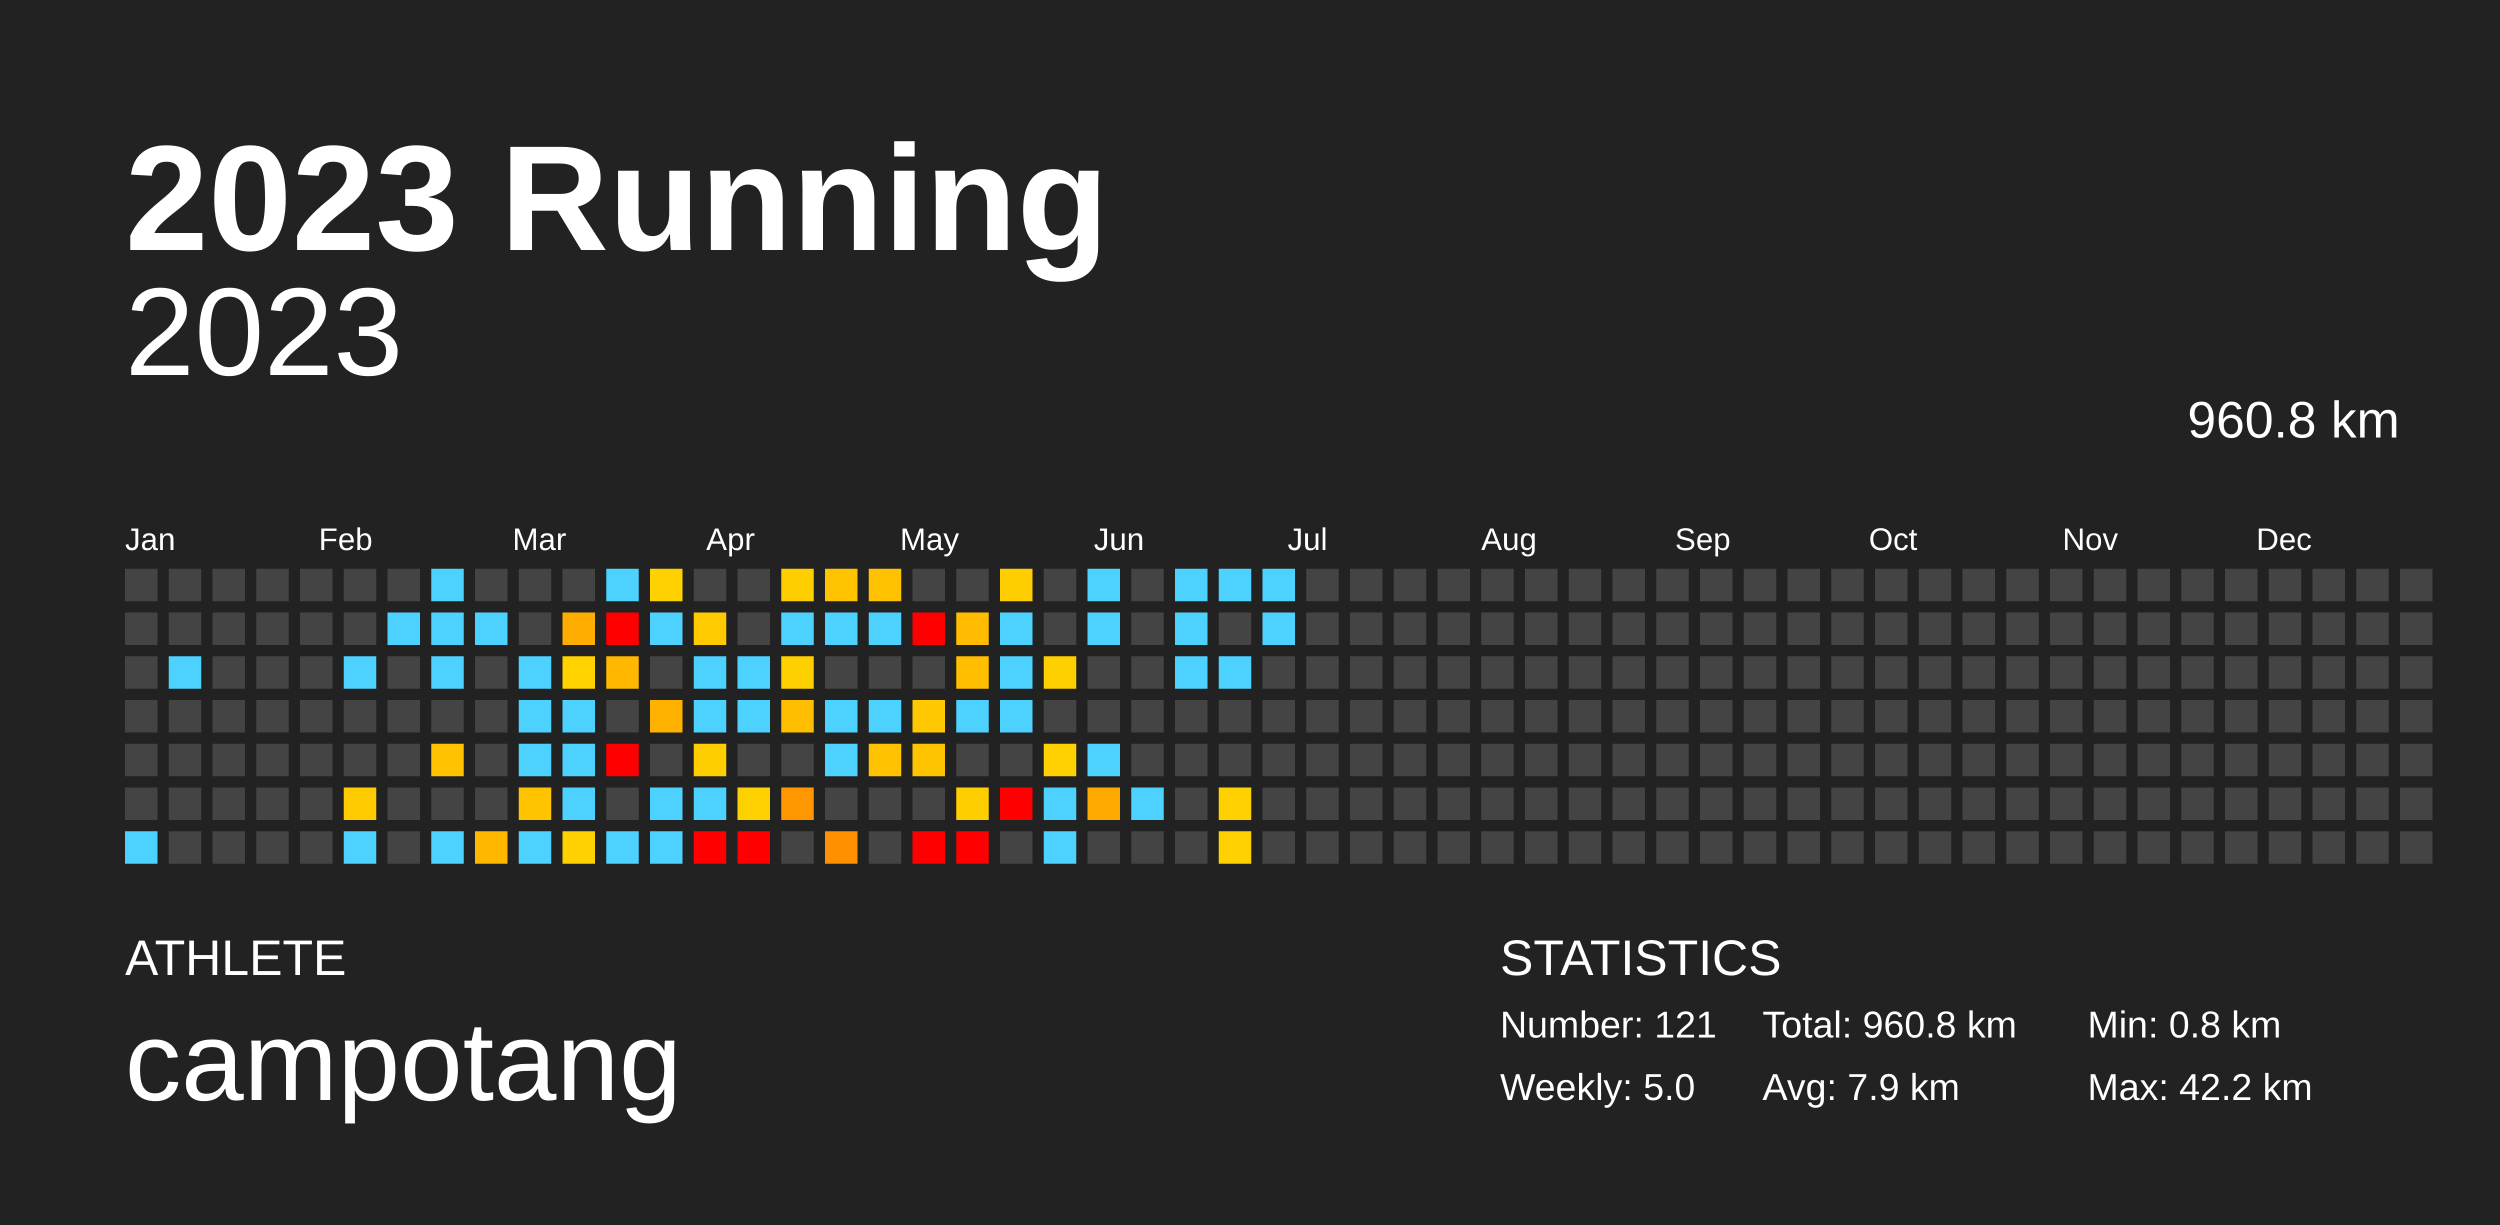
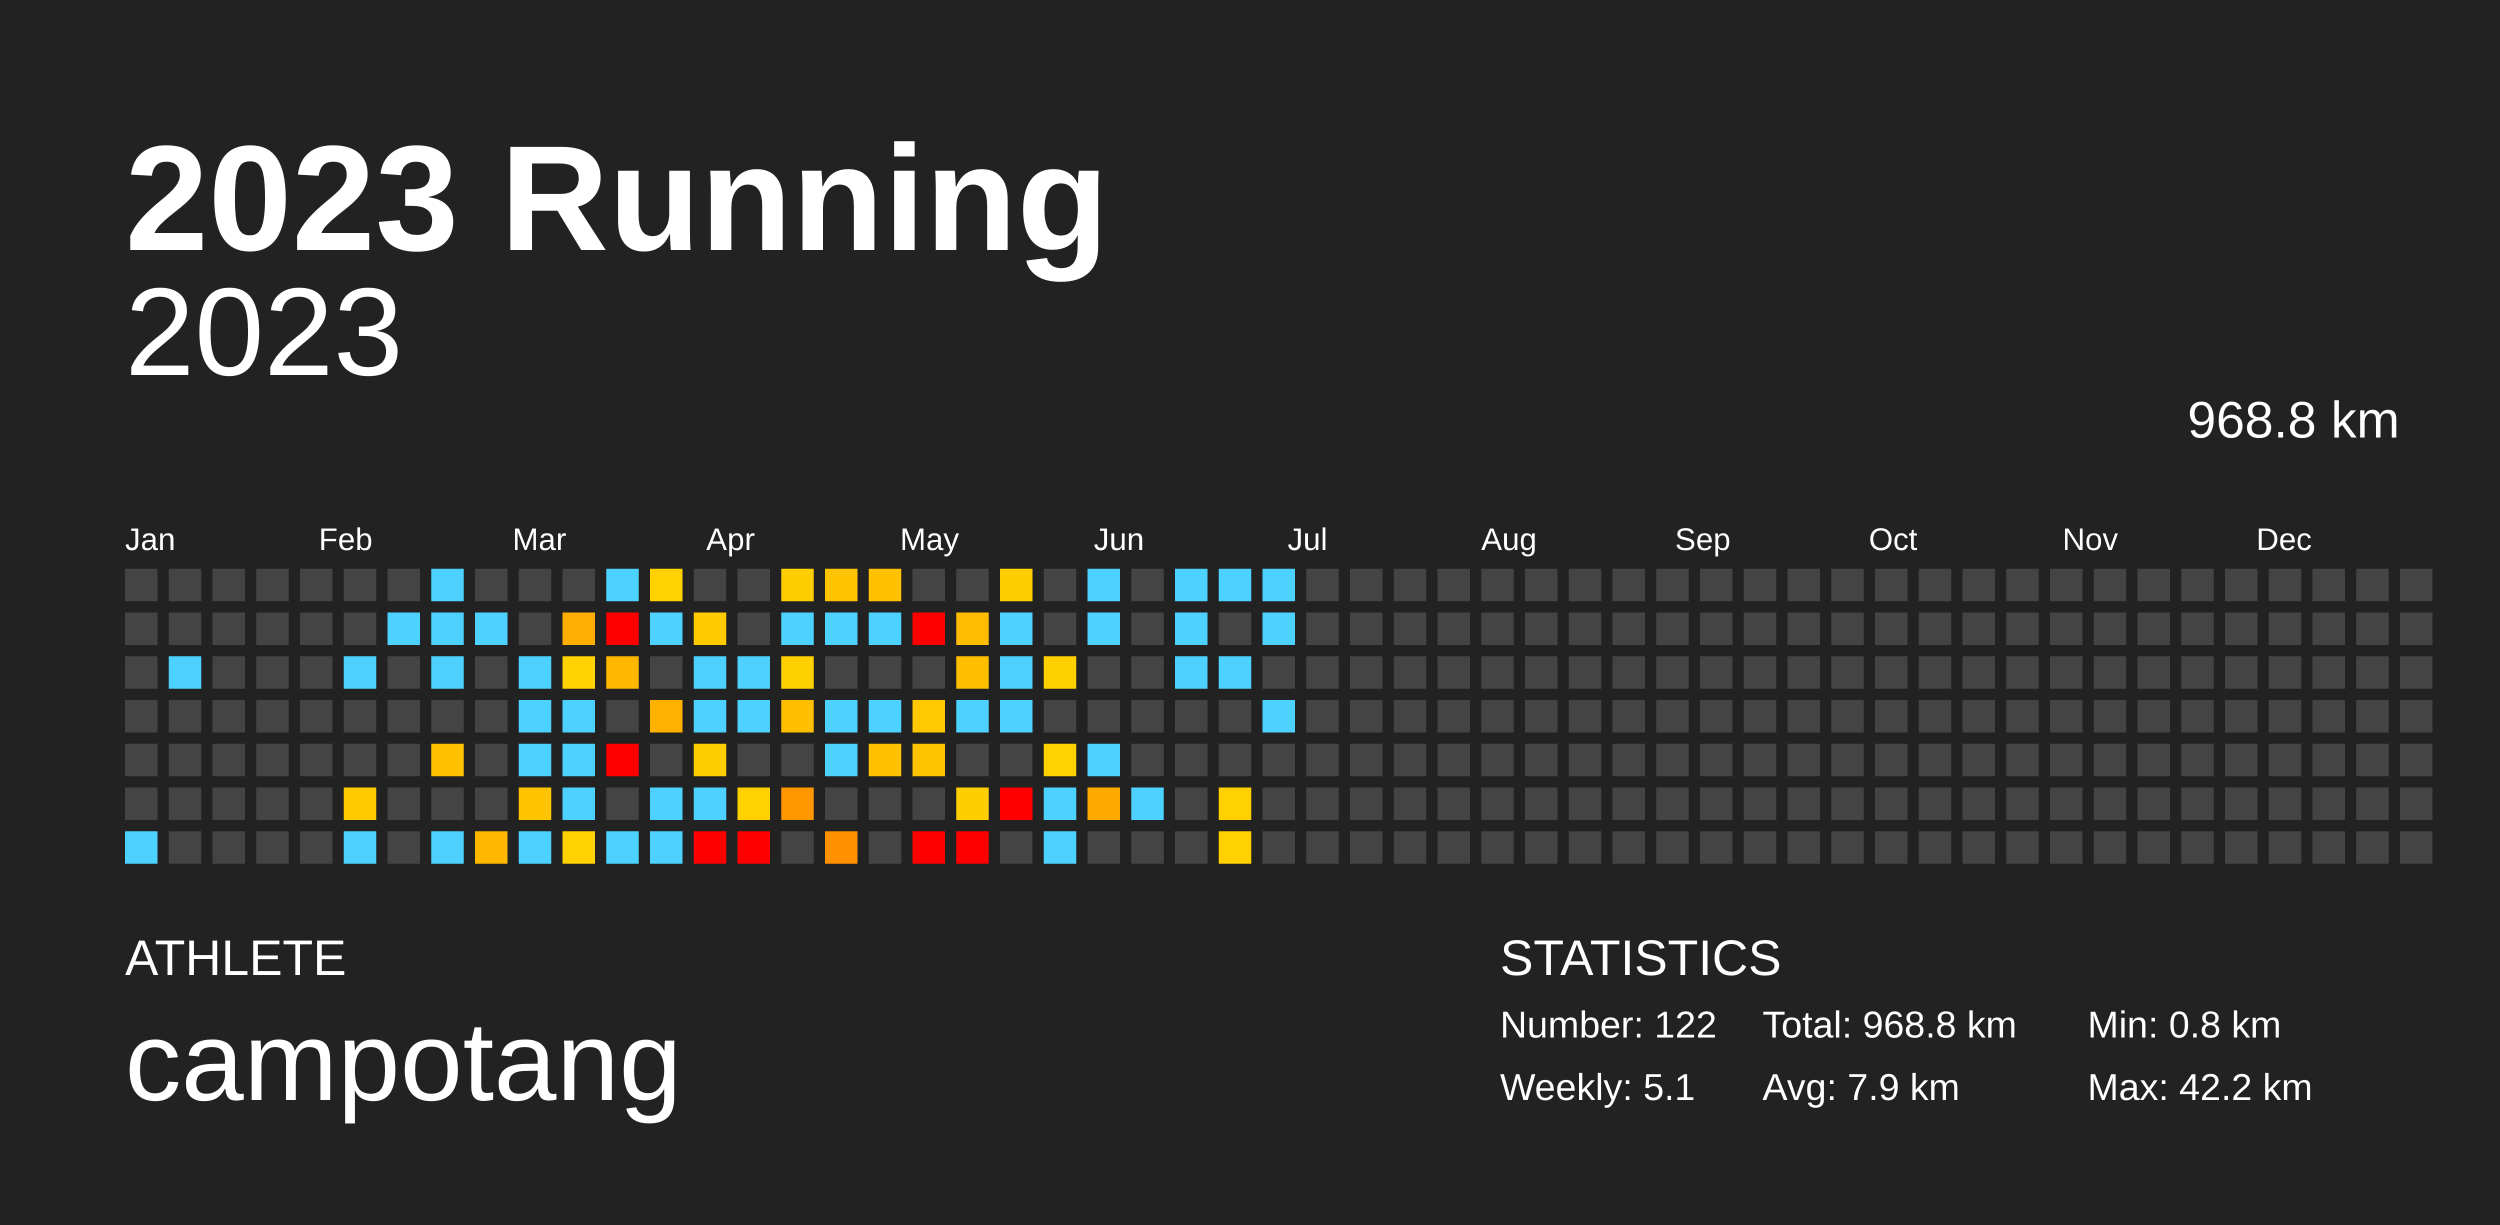
<svg xmlns="http://www.w3.org/2000/svg" baseProfile="full" height="98mm" version="1.1" viewBox="0,0,200,98" width="200mm">
  <defs />
  <rect fill="#222222" height="98" width="200" x="0" y="0" />
  <text fill="#FFFFFF" style="font-size:12px; font-family:Arial; font-weight:bold;" x="10" y="20">2023 Running</text>
  <text fill="#FFFFFF" style="font-size:4px; font-family:Arial" x="10" y="78">ATHLETE</text>
  <text fill="#FFFFFF" style="font-size:9px; font-family:Arial" x="10" y="88">campotang</text>
  <text fill="#FFFFFF" style="font-size:4px; font-family:Arial" x="120" y="78">STATISTICS</text>
-   <text fill="#FFFFFF" style="font-size:3px; font-family:Arial" x="120" y="83">Number: 121</text>
-   <text fill="#FFFFFF" style="font-size:3px; font-family:Arial" x="120" y="88">Weekly: 5.0</text>
-   <text fill="#FFFFFF" style="font-size:3px; font-family:Arial" x="141" y="83">Total: 960.8 km</text>
+   <text fill="#FFFFFF" style="font-size:3px; font-family:Arial" x="120" y="83">Number: 122</text>
+   <text fill="#FFFFFF" style="font-size:3px; font-family:Arial" x="120" y="88">Weekly: 5.1</text>
+   <text fill="#FFFFFF" style="font-size:3px; font-family:Arial" x="141" y="83">Total: 968.8 km</text>
  <text fill="#FFFFFF" style="font-size:3px; font-family:Arial" x="141" y="88">Avg: 7.9 km</text>
  <text fill="#FFFFFF" style="font-size:3px; font-family:Arial" x="167" y="83">Min: 0.8 km</text>
  <text fill="#FFFFFF" style="font-size:3px; font-family:Arial" x="167" y="88">Max: 42.2 km</text>
  <text alignment-baseline="hanging" fill="#FFFFFF" style="font-size:10.0px; font-family:Arial;" x="10" y="30">2023</text>
-   <text alignment-baseline="hanging" fill="#FFFFFF" style="font-size:4.125px; font-family:Arial;" x="175" y="35">960.8 km</text>
+   <text alignment-baseline="hanging" fill="#FFFFFF" style="font-size:4.125px; font-family:Arial;" x="175" y="35">968.8 km</text>
  <text fill="#FFFFFF" style="font-size:2.5px; font-family:Arial" x="10.0" y="44">Jan</text>
  <text fill="#FFFFFF" style="font-size:2.5px; font-family:Arial" x="25.5" y="44">Feb</text>
  <text fill="#FFFFFF" style="font-size:2.5px; font-family:Arial" x="41.0" y="44">Mar</text>
  <text fill="#FFFFFF" style="font-size:2.5px; font-family:Arial" x="56.5" y="44">Apr</text>
  <text fill="#FFFFFF" style="font-size:2.5px; font-family:Arial" x="72.0" y="44">May</text>
  <text fill="#FFFFFF" style="font-size:2.5px; font-family:Arial" x="87.5" y="44">Jun</text>
  <text fill="#FFFFFF" style="font-size:2.5px; font-family:Arial" x="103.0" y="44">Jul</text>
  <text fill="#FFFFFF" style="font-size:2.5px; font-family:Arial" x="118.5" y="44">Aug</text>
  <text fill="#FFFFFF" style="font-size:2.5px; font-family:Arial" x="134.0" y="44">Sep</text>
  <text fill="#FFFFFF" style="font-size:2.5px; font-family:Arial" x="149.5" y="44">Oct</text>
  <text fill="#FFFFFF" style="font-size:2.5px; font-family:Arial" x="165.0" y="44">Nov</text>
  <text fill="#FFFFFF" style="font-size:2.5px; font-family:Arial" x="180.5" y="44">Dec</text>
  <rect fill="#444444" height="2.6" width="2.6" x="10.0" y="45.5" />
  <rect fill="#444444" height="2.6" width="2.6" x="10.0" y="49.0" />
  <rect fill="#444444" height="2.6" width="2.6" x="10.0" y="52.5" />
  <rect fill="#444444" height="2.6" width="2.6" x="10.0" y="56.0" />
  <rect fill="#444444" height="2.6" width="2.6" x="10.0" y="59.5" />
  <rect fill="#444444" height="2.6" width="2.6" x="10.0" y="63.0" />
  <rect fill="#4dd2ff" height="2.6" width="2.6" x="10.0" y="66.5" />
  <rect fill="#444444" height="2.6" width="2.6" x="13.5" y="45.5" />
  <rect fill="#444444" height="2.6" width="2.6" x="13.5" y="49.0" />
  <rect fill="#4dd2ff" height="2.6" width="2.6" x="13.5" y="52.5" />
  <rect fill="#444444" height="2.6" width="2.6" x="13.5" y="56.0" />
  <rect fill="#444444" height="2.6" width="2.6" x="13.5" y="59.5" />
  <rect fill="#444444" height="2.6" width="2.6" x="13.5" y="63.0" />
  <rect fill="#444444" height="2.6" width="2.6" x="13.5" y="66.5" />
  <rect fill="#444444" height="2.6" width="2.6" x="17.0" y="45.5" />
  <rect fill="#444444" height="2.6" width="2.6" x="17.0" y="49.0" />
  <rect fill="#444444" height="2.6" width="2.6" x="17.0" y="52.5" />
  <rect fill="#444444" height="2.6" width="2.6" x="17.0" y="56.0" />
  <rect fill="#444444" height="2.6" width="2.6" x="17.0" y="59.5" />
  <rect fill="#444444" height="2.6" width="2.6" x="17.0" y="63.0" />
  <rect fill="#444444" height="2.6" width="2.6" x="17.0" y="66.5" />
  <rect fill="#444444" height="2.6" width="2.6" x="20.5" y="45.5" />
  <rect fill="#444444" height="2.6" width="2.6" x="20.5" y="49.0" />
  <rect fill="#444444" height="2.6" width="2.6" x="20.5" y="52.5" />
  <rect fill="#444444" height="2.6" width="2.6" x="20.5" y="56.0" />
  <rect fill="#444444" height="2.6" width="2.6" x="20.5" y="59.5" />
  <rect fill="#444444" height="2.6" width="2.6" x="20.5" y="63.0" />
  <rect fill="#444444" height="2.6" width="2.6" x="20.5" y="66.5" />
  <rect fill="#444444" height="2.6" width="2.6" x="24.0" y="45.5" />
  <rect fill="#444444" height="2.6" width="2.6" x="24.0" y="49.0" />
  <rect fill="#444444" height="2.6" width="2.6" x="24.0" y="52.5" />
  <rect fill="#444444" height="2.6" width="2.6" x="24.0" y="56.0" />
  <rect fill="#444444" height="2.6" width="2.6" x="24.0" y="59.5" />
  <rect fill="#444444" height="2.6" width="2.6" x="24.0" y="63.0" />
  <rect fill="#444444" height="2.6" width="2.6" x="24.0" y="66.5" />
  <rect fill="#444444" height="2.6" width="2.6" x="27.5" y="45.5" />
  <rect fill="#444444" height="2.6" width="2.6" x="27.5" y="49.0" />
  <rect fill="#4dd2ff" height="2.6" width="2.6" x="27.5" y="52.5" />
  <rect fill="#444444" height="2.6" width="2.6" x="27.5" y="56.0" />
  <rect fill="#444444" height="2.6" width="2.6" x="27.5" y="59.5" />
  <rect fill="#ffcb00" height="2.6" width="2.6" x="27.5" y="63.0" />
  <rect fill="#4dd2ff" height="2.6" width="2.6" x="27.5" y="66.5" />
  <rect fill="#444444" height="2.6" width="2.6" x="31.0" y="45.5" />
  <rect fill="#4dd2ff" height="2.6" width="2.6" x="31.0" y="49.0" />
  <rect fill="#444444" height="2.6" width="2.6" x="31.0" y="52.5" />
  <rect fill="#444444" height="2.6" width="2.6" x="31.0" y="56.0" />
  <rect fill="#444444" height="2.6" width="2.6" x="31.0" y="59.5" />
  <rect fill="#444444" height="2.6" width="2.6" x="31.0" y="63.0" />
  <rect fill="#444444" height="2.6" width="2.6" x="31.0" y="66.5" />
  <rect fill="#4dd2ff" height="2.6" width="2.6" x="34.5" y="45.5" />
  <rect fill="#4dd2ff" height="2.6" width="2.6" x="34.5" y="49.0" />
  <rect fill="#4dd2ff" height="2.6" width="2.6" x="34.5" y="52.5" />
  <rect fill="#444444" height="2.6" width="2.6" x="34.5" y="56.0" />
  <rect fill="#ffc100" height="2.6" width="2.6" x="34.5" y="59.5" />
  <rect fill="#444444" height="2.6" width="2.6" x="34.5" y="63.0" />
  <rect fill="#4dd2ff" height="2.6" width="2.6" x="34.5" y="66.5" />
  <rect fill="#444444" height="2.6" width="2.6" x="38.0" y="45.5" />
  <rect fill="#4dd2ff" height="2.6" width="2.6" x="38.0" y="49.0" />
  <rect fill="#444444" height="2.6" width="2.6" x="38.0" y="52.5" />
  <rect fill="#444444" height="2.6" width="2.6" x="38.0" y="56.0" />
  <rect fill="#444444" height="2.6" width="2.6" x="38.0" y="59.5" />
  <rect fill="#444444" height="2.6" width="2.6" x="38.0" y="63.0" />
  <rect fill="#ffb700" height="2.6" width="2.6" x="38.0" y="66.5" />
  <rect fill="#444444" height="2.6" width="2.6" x="41.5" y="45.5" />
  <rect fill="#444444" height="2.6" width="2.6" x="41.5" y="49.0" />
  <rect fill="#4dd2ff" height="2.6" width="2.6" x="41.5" y="52.5" />
  <rect fill="#4dd2ff" height="2.6" width="2.6" x="41.5" y="56.0" />
  <rect fill="#4dd2ff" height="2.6" width="2.6" x="41.5" y="59.5" />
  <rect fill="#ffc300" height="2.6" width="2.6" x="41.5" y="63.0" />
  <rect fill="#4dd2ff" height="2.6" width="2.6" x="41.5" y="66.5" />
  <rect fill="#444444" height="2.6" width="2.6" x="45.0" y="45.5" />
  <rect fill="#ffad00" height="2.6" width="2.6" x="45.0" y="49.0" />
  <rect fill="#ffd200" height="2.6" width="2.6" x="45.0" y="52.5" />
  <rect fill="#4dd2ff" height="2.6" width="2.6" x="45.0" y="56.0" />
  <rect fill="#4dd2ff" height="2.6" width="2.6" x="45.0" y="59.5" />
  <rect fill="#4dd2ff" height="2.6" width="2.6" x="45.0" y="63.0" />
  <rect fill="#ffd100" height="2.6" width="2.6" x="45.0" y="66.5" />
  <rect fill="#4dd2ff" height="2.6" width="2.6" x="48.5" y="45.5" />
  <rect fill="red" height="2.6" width="2.6" x="48.5" y="49.0" />
  <rect fill="#ffb700" height="2.6" width="2.6" x="48.5" y="52.5" />
  <rect fill="#444444" height="2.6" width="2.6" x="48.5" y="56.0" />
  <rect fill="red" height="2.6" width="2.6" x="48.5" y="59.5" />
  <rect fill="#444444" height="2.6" width="2.6" x="48.5" y="63.0" />
  <rect fill="#4dd2ff" height="2.6" width="2.6" x="48.5" y="66.5" />
  <rect fill="#ffd100" height="2.6" width="2.6" x="52.0" y="45.5" />
  <rect fill="#4dd2ff" height="2.6" width="2.6" x="52.0" y="49.0" />
  <rect fill="#444444" height="2.6" width="2.6" x="52.0" y="52.5" />
  <rect fill="#ffb100" height="2.6" width="2.6" x="52.0" y="56.0" />
  <rect fill="#444444" height="2.6" width="2.6" x="52.0" y="59.5" />
  <rect fill="#4dd2ff" height="2.6" width="2.6" x="52.0" y="63.0" />
  <rect fill="#4dd2ff" height="2.6" width="2.6" x="52.0" y="66.5" />
  <rect fill="#444444" height="2.6" width="2.6" x="55.5" y="45.5" />
  <rect fill="#ffcb00" height="2.6" width="2.6" x="55.5" y="49.0" />
  <rect fill="#4dd2ff" height="2.6" width="2.6" x="55.5" y="52.5" />
  <rect fill="#4dd2ff" height="2.6" width="2.6" x="55.5" y="56.0" />
  <rect fill="#ffce00" height="2.6" width="2.6" x="55.5" y="59.5" />
  <rect fill="#4dd2ff" height="2.6" width="2.6" x="55.5" y="63.0" />
  <rect fill="red" height="2.6" width="2.6" x="55.5" y="66.5" />
  <rect fill="#444444" height="2.6" width="2.6" x="59.0" y="45.5" />
  <rect fill="#444444" height="2.6" width="2.6" x="59.0" y="49.0" />
  <rect fill="#4dd2ff" height="2.6" width="2.6" x="59.0" y="52.5" />
  <rect fill="#4dd2ff" height="2.6" width="2.6" x="59.0" y="56.0" />
  <rect fill="#444444" height="2.6" width="2.6" x="59.0" y="59.5" />
  <rect fill="#ffd100" height="2.6" width="2.6" x="59.0" y="63.0" />
  <rect fill="red" height="2.6" width="2.6" x="59.0" y="66.5" />
  <rect fill="#ffce00" height="2.6" width="2.6" x="62.5" y="45.5" />
  <rect fill="#4dd2ff" height="2.6" width="2.6" x="62.5" y="49.0" />
  <rect fill="#ffd000" height="2.6" width="2.6" x="62.5" y="52.5" />
  <rect fill="#ffbe00" height="2.6" width="2.6" x="62.5" y="56.0" />
  <rect fill="#444444" height="2.6" width="2.6" x="62.5" y="59.5" />
  <rect fill="#ff9700" height="2.6" width="2.6" x="62.5" y="63.0" />
  <rect fill="#444444" height="2.6" width="2.6" x="62.5" y="66.5" />
  <rect fill="#ffc300" height="2.6" width="2.6" x="66.0" y="45.5" />
  <rect fill="#4dd2ff" height="2.6" width="2.6" x="66.0" y="49.0" />
  <rect fill="#444444" height="2.6" width="2.6" x="66.0" y="52.5" />
  <rect fill="#4dd2ff" height="2.6" width="2.6" x="66.0" y="56.0" />
  <rect fill="#4dd2ff" height="2.6" width="2.6" x="66.0" y="59.5" />
  <rect fill="#444444" height="2.6" width="2.6" x="66.0" y="63.0" />
  <rect fill="#ff9100" height="2.6" width="2.6" x="66.0" y="66.5" />
  <rect fill="#ffc100" height="2.6" width="2.6" x="69.5" y="45.5" />
  <rect fill="#4dd2ff" height="2.6" width="2.6" x="69.5" y="49.0" />
  <rect fill="#444444" height="2.6" width="2.6" x="69.5" y="52.5" />
  <rect fill="#4dd2ff" height="2.6" width="2.6" x="69.5" y="56.0" />
  <rect fill="#ffc100" height="2.6" width="2.6" x="69.5" y="59.5" />
  <rect fill="#444444" height="2.6" width="2.6" x="69.5" y="63.0" />
  <rect fill="#444444" height="2.6" width="2.6" x="69.5" y="66.5" />
  <rect fill="#444444" height="2.6" width="2.6" x="73.0" y="45.5" />
  <rect fill="red" height="2.6" width="2.6" x="73.0" y="49.0" />
  <rect fill="#444444" height="2.6" width="2.6" x="73.0" y="52.5" />
  <rect fill="#ffc800" height="2.6" width="2.6" x="73.0" y="56.0" />
  <rect fill="#ffc400" height="2.6" width="2.6" x="73.0" y="59.5" />
  <rect fill="#444444" height="2.6" width="2.6" x="73.0" y="63.0" />
  <rect fill="red" height="2.6" width="2.6" x="73.0" y="66.5" />
  <rect fill="#444444" height="2.6" width="2.6" x="76.5" y="45.5" />
  <rect fill="#ffbc00" height="2.6" width="2.6" x="76.5" y="49.0" />
  <rect fill="#ffbe00" height="2.6" width="2.6" x="76.5" y="52.5" />
  <rect fill="#4dd2ff" height="2.6" width="2.6" x="76.5" y="56.0" />
  <rect fill="#444444" height="2.6" width="2.6" x="76.5" y="59.5" />
  <rect fill="#ffce00" height="2.6" width="2.6" x="76.5" y="63.0" />
  <rect fill="red" height="2.6" width="2.6" x="76.5" y="66.5" />
  <rect fill="#ffce00" height="2.6" width="2.6" x="80.0" y="45.5" />
  <rect fill="#4dd2ff" height="2.6" width="2.6" x="80.0" y="49.0" />
  <rect fill="#4dd2ff" height="2.6" width="2.6" x="80.0" y="52.5" />
  <rect fill="#4dd2ff" height="2.6" width="2.6" x="80.0" y="56.0" />
  <rect fill="#444444" height="2.6" width="2.6" x="80.0" y="59.5" />
  <rect fill="red" height="2.6" width="2.6" x="80.0" y="63.0" />
  <rect fill="#444444" height="2.6" width="2.6" x="80.0" y="66.5" />
  <rect fill="#444444" height="2.6" width="2.6" x="83.5" y="45.5" />
  <rect fill="#444444" height="2.6" width="2.6" x="83.5" y="49.0" />
  <rect fill="#ffd000" height="2.6" width="2.6" x="83.5" y="52.5" />
  <rect fill="#444444" height="2.6" width="2.6" x="83.5" y="56.0" />
  <rect fill="#ffd100" height="2.6" width="2.6" x="83.5" y="59.5" />
  <rect fill="#4dd2ff" height="2.6" width="2.6" x="83.5" y="63.0" />
  <rect fill="#4dd2ff" height="2.6" width="2.6" x="83.5" y="66.5" />
  <rect fill="#4dd2ff" height="2.6" width="2.6" x="87.0" y="45.5" />
  <rect fill="#4dd2ff" height="2.6" width="2.6" x="87.0" y="49.0" />
  <rect fill="#444444" height="2.6" width="2.6" x="87.0" y="52.5" />
  <rect fill="#444444" height="2.6" width="2.6" x="87.0" y="56.0" />
  <rect fill="#4dd2ff" height="2.6" width="2.6" x="87.0" y="59.5" />
  <rect fill="#ffaa00" height="2.6" width="2.6" x="87.0" y="63.0" />
  <rect fill="#444444" height="2.6" width="2.6" x="87.0" y="66.5" />
  <rect fill="#444444" height="2.6" width="2.6" x="90.5" y="45.5" />
  <rect fill="#444444" height="2.6" width="2.6" x="90.5" y="49.0" />
  <rect fill="#444444" height="2.6" width="2.6" x="90.5" y="52.5" />
  <rect fill="#444444" height="2.6" width="2.6" x="90.5" y="56.0" />
  <rect fill="#444444" height="2.6" width="2.6" x="90.5" y="59.5" />
  <rect fill="#4dd2ff" height="2.6" width="2.6" x="90.5" y="63.0" />
  <rect fill="#444444" height="2.6" width="2.6" x="90.5" y="66.5" />
  <rect fill="#4dd2ff" height="2.6" width="2.6" x="94.0" y="45.5" />
  <rect fill="#4dd2ff" height="2.6" width="2.6" x="94.0" y="49.0" />
  <rect fill="#4dd2ff" height="2.6" width="2.6" x="94.0" y="52.5" />
  <rect fill="#444444" height="2.6" width="2.6" x="94.0" y="56.0" />
  <rect fill="#444444" height="2.6" width="2.6" x="94.0" y="59.5" />
  <rect fill="#444444" height="2.6" width="2.6" x="94.0" y="63.0" />
  <rect fill="#444444" height="2.6" width="2.6" x="94.0" y="66.5" />
  <rect fill="#4dd2ff" height="2.6" width="2.6" x="97.5" y="45.5" />
  <rect fill="#444444" height="2.6" width="2.6" x="97.5" y="49.0" />
  <rect fill="#4dd2ff" height="2.6" width="2.6" x="97.5" y="52.5" />
  <rect fill="#444444" height="2.6" width="2.6" x="97.5" y="56.0" />
  <rect fill="#444444" height="2.6" width="2.6" x="97.5" y="59.5" />
  <rect fill="#ffd100" height="2.6" width="2.6" x="97.5" y="63.0" />
  <rect fill="#ffd100" height="2.6" width="2.6" x="97.5" y="66.5" />
  <rect fill="#4dd2ff" height="2.6" width="2.6" x="101.0" y="45.5" />
  <rect fill="#4dd2ff" height="2.6" width="2.6" x="101.0" y="49.0" />
  <rect fill="#444444" height="2.6" width="2.6" x="101.0" y="52.5" />
-   <rect fill="#444444" height="2.6" width="2.6" x="101.0" y="56.0" />
+   <rect fill="#4dd2ff" height="2.6" width="2.6" x="101.0" y="56.0" />
  <rect fill="#444444" height="2.6" width="2.6" x="101.0" y="59.5" />
  <rect fill="#444444" height="2.6" width="2.6" x="101.0" y="63.0" />
  <rect fill="#444444" height="2.6" width="2.6" x="101.0" y="66.5" />
  <rect fill="#444444" height="2.6" width="2.6" x="104.5" y="45.5" />
  <rect fill="#444444" height="2.6" width="2.6" x="104.5" y="49.0" />
  <rect fill="#444444" height="2.6" width="2.6" x="104.5" y="52.5" />
  <rect fill="#444444" height="2.6" width="2.6" x="104.5" y="56.0" />
  <rect fill="#444444" height="2.6" width="2.6" x="104.5" y="59.5" />
  <rect fill="#444444" height="2.6" width="2.6" x="104.5" y="63.0" />
  <rect fill="#444444" height="2.6" width="2.6" x="104.5" y="66.5" />
  <rect fill="#444444" height="2.6" width="2.6" x="108.0" y="45.5" />
  <rect fill="#444444" height="2.6" width="2.6" x="108.0" y="49.0" />
  <rect fill="#444444" height="2.6" width="2.6" x="108.0" y="52.5" />
  <rect fill="#444444" height="2.6" width="2.6" x="108.0" y="56.0" />
  <rect fill="#444444" height="2.6" width="2.6" x="108.0" y="59.5" />
  <rect fill="#444444" height="2.6" width="2.6" x="108.0" y="63.0" />
  <rect fill="#444444" height="2.6" width="2.6" x="108.0" y="66.5" />
  <rect fill="#444444" height="2.6" width="2.6" x="111.5" y="45.5" />
  <rect fill="#444444" height="2.6" width="2.6" x="111.5" y="49.0" />
  <rect fill="#444444" height="2.6" width="2.6" x="111.5" y="52.5" />
  <rect fill="#444444" height="2.6" width="2.6" x="111.5" y="56.0" />
  <rect fill="#444444" height="2.6" width="2.6" x="111.5" y="59.5" />
  <rect fill="#444444" height="2.6" width="2.6" x="111.5" y="63.0" />
  <rect fill="#444444" height="2.6" width="2.6" x="111.5" y="66.5" />
  <rect fill="#444444" height="2.6" width="2.6" x="115.0" y="45.5" />
  <rect fill="#444444" height="2.6" width="2.6" x="115.0" y="49.0" />
  <rect fill="#444444" height="2.6" width="2.6" x="115.0" y="52.5" />
  <rect fill="#444444" height="2.6" width="2.6" x="115.0" y="56.0" />
  <rect fill="#444444" height="2.6" width="2.6" x="115.0" y="59.5" />
  <rect fill="#444444" height="2.6" width="2.6" x="115.0" y="63.0" />
  <rect fill="#444444" height="2.6" width="2.6" x="115.0" y="66.5" />
  <rect fill="#444444" height="2.6" width="2.6" x="118.5" y="45.5" />
  <rect fill="#444444" height="2.6" width="2.6" x="118.5" y="49.0" />
  <rect fill="#444444" height="2.6" width="2.6" x="118.5" y="52.5" />
  <rect fill="#444444" height="2.6" width="2.6" x="118.5" y="56.0" />
  <rect fill="#444444" height="2.6" width="2.6" x="118.5" y="59.5" />
  <rect fill="#444444" height="2.6" width="2.6" x="118.5" y="63.0" />
  <rect fill="#444444" height="2.6" width="2.6" x="118.5" y="66.5" />
  <rect fill="#444444" height="2.6" width="2.6" x="122.0" y="45.5" />
  <rect fill="#444444" height="2.6" width="2.6" x="122.0" y="49.0" />
  <rect fill="#444444" height="2.6" width="2.6" x="122.0" y="52.5" />
  <rect fill="#444444" height="2.6" width="2.6" x="122.0" y="56.0" />
  <rect fill="#444444" height="2.6" width="2.6" x="122.0" y="59.5" />
  <rect fill="#444444" height="2.6" width="2.6" x="122.0" y="63.0" />
  <rect fill="#444444" height="2.6" width="2.6" x="122.0" y="66.5" />
  <rect fill="#444444" height="2.6" width="2.6" x="125.5" y="45.5" />
  <rect fill="#444444" height="2.6" width="2.6" x="125.5" y="49.0" />
  <rect fill="#444444" height="2.6" width="2.6" x="125.5" y="52.5" />
  <rect fill="#444444" height="2.6" width="2.6" x="125.5" y="56.0" />
  <rect fill="#444444" height="2.6" width="2.6" x="125.5" y="59.5" />
  <rect fill="#444444" height="2.6" width="2.6" x="125.5" y="63.0" />
  <rect fill="#444444" height="2.6" width="2.6" x="125.5" y="66.5" />
  <rect fill="#444444" height="2.6" width="2.6" x="129.0" y="45.5" />
  <rect fill="#444444" height="2.6" width="2.6" x="129.0" y="49.0" />
  <rect fill="#444444" height="2.6" width="2.6" x="129.0" y="52.5" />
  <rect fill="#444444" height="2.6" width="2.6" x="129.0" y="56.0" />
  <rect fill="#444444" height="2.6" width="2.6" x="129.0" y="59.5" />
  <rect fill="#444444" height="2.6" width="2.6" x="129.0" y="63.0" />
  <rect fill="#444444" height="2.6" width="2.6" x="129.0" y="66.5" />
  <rect fill="#444444" height="2.6" width="2.6" x="132.5" y="45.5" />
  <rect fill="#444444" height="2.6" width="2.6" x="132.5" y="49.0" />
  <rect fill="#444444" height="2.6" width="2.6" x="132.5" y="52.5" />
  <rect fill="#444444" height="2.6" width="2.6" x="132.5" y="56.0" />
  <rect fill="#444444" height="2.6" width="2.6" x="132.5" y="59.5" />
  <rect fill="#444444" height="2.6" width="2.6" x="132.5" y="63.0" />
  <rect fill="#444444" height="2.6" width="2.6" x="132.5" y="66.5" />
  <rect fill="#444444" height="2.6" width="2.6" x="136.0" y="45.5" />
  <rect fill="#444444" height="2.6" width="2.6" x="136.0" y="49.0" />
  <rect fill="#444444" height="2.6" width="2.6" x="136.0" y="52.5" />
  <rect fill="#444444" height="2.6" width="2.6" x="136.0" y="56.0" />
  <rect fill="#444444" height="2.6" width="2.6" x="136.0" y="59.5" />
  <rect fill="#444444" height="2.6" width="2.6" x="136.0" y="63.0" />
  <rect fill="#444444" height="2.6" width="2.6" x="136.0" y="66.5" />
  <rect fill="#444444" height="2.6" width="2.6" x="139.5" y="45.5" />
  <rect fill="#444444" height="2.6" width="2.6" x="139.5" y="49.0" />
  <rect fill="#444444" height="2.6" width="2.6" x="139.5" y="52.5" />
  <rect fill="#444444" height="2.6" width="2.6" x="139.5" y="56.0" />
  <rect fill="#444444" height="2.6" width="2.6" x="139.5" y="59.5" />
  <rect fill="#444444" height="2.6" width="2.6" x="139.5" y="63.0" />
  <rect fill="#444444" height="2.6" width="2.6" x="139.5" y="66.5" />
  <rect fill="#444444" height="2.6" width="2.6" x="143.0" y="45.5" />
  <rect fill="#444444" height="2.6" width="2.6" x="143.0" y="49.0" />
  <rect fill="#444444" height="2.6" width="2.6" x="143.0" y="52.5" />
  <rect fill="#444444" height="2.6" width="2.6" x="143.0" y="56.0" />
  <rect fill="#444444" height="2.6" width="2.6" x="143.0" y="59.5" />
  <rect fill="#444444" height="2.6" width="2.6" x="143.0" y="63.0" />
  <rect fill="#444444" height="2.6" width="2.6" x="143.0" y="66.5" />
  <rect fill="#444444" height="2.6" width="2.6" x="146.5" y="45.5" />
  <rect fill="#444444" height="2.6" width="2.6" x="146.5" y="49.0" />
  <rect fill="#444444" height="2.6" width="2.6" x="146.5" y="52.5" />
  <rect fill="#444444" height="2.6" width="2.6" x="146.5" y="56.0" />
  <rect fill="#444444" height="2.6" width="2.6" x="146.5" y="59.5" />
  <rect fill="#444444" height="2.6" width="2.6" x="146.5" y="63.0" />
  <rect fill="#444444" height="2.6" width="2.6" x="146.5" y="66.5" />
  <rect fill="#444444" height="2.6" width="2.6" x="150.0" y="45.5" />
  <rect fill="#444444" height="2.6" width="2.6" x="150.0" y="49.0" />
  <rect fill="#444444" height="2.6" width="2.6" x="150.0" y="52.5" />
  <rect fill="#444444" height="2.6" width="2.6" x="150.0" y="56.0" />
  <rect fill="#444444" height="2.6" width="2.6" x="150.0" y="59.5" />
  <rect fill="#444444" height="2.6" width="2.6" x="150.0" y="63.0" />
  <rect fill="#444444" height="2.6" width="2.6" x="150.0" y="66.5" />
  <rect fill="#444444" height="2.6" width="2.6" x="153.5" y="45.5" />
  <rect fill="#444444" height="2.6" width="2.6" x="153.5" y="49.0" />
  <rect fill="#444444" height="2.6" width="2.6" x="153.5" y="52.5" />
  <rect fill="#444444" height="2.6" width="2.6" x="153.5" y="56.0" />
  <rect fill="#444444" height="2.6" width="2.6" x="153.5" y="59.5" />
  <rect fill="#444444" height="2.6" width="2.6" x="153.5" y="63.0" />
  <rect fill="#444444" height="2.6" width="2.6" x="153.5" y="66.5" />
  <rect fill="#444444" height="2.6" width="2.6" x="157.0" y="45.5" />
  <rect fill="#444444" height="2.6" width="2.6" x="157.0" y="49.0" />
  <rect fill="#444444" height="2.6" width="2.6" x="157.0" y="52.5" />
  <rect fill="#444444" height="2.6" width="2.6" x="157.0" y="56.0" />
  <rect fill="#444444" height="2.6" width="2.6" x="157.0" y="59.5" />
  <rect fill="#444444" height="2.6" width="2.6" x="157.0" y="63.0" />
  <rect fill="#444444" height="2.6" width="2.6" x="157.0" y="66.5" />
  <rect fill="#444444" height="2.6" width="2.6" x="160.5" y="45.5" />
  <rect fill="#444444" height="2.6" width="2.6" x="160.5" y="49.0" />
  <rect fill="#444444" height="2.6" width="2.6" x="160.5" y="52.5" />
  <rect fill="#444444" height="2.6" width="2.6" x="160.5" y="56.0" />
  <rect fill="#444444" height="2.6" width="2.6" x="160.5" y="59.5" />
  <rect fill="#444444" height="2.6" width="2.6" x="160.5" y="63.0" />
  <rect fill="#444444" height="2.6" width="2.6" x="160.5" y="66.5" />
  <rect fill="#444444" height="2.6" width="2.6" x="164.0" y="45.5" />
  <rect fill="#444444" height="2.6" width="2.6" x="164.0" y="49.0" />
  <rect fill="#444444" height="2.6" width="2.6" x="164.0" y="52.5" />
  <rect fill="#444444" height="2.6" width="2.6" x="164.0" y="56.0" />
  <rect fill="#444444" height="2.6" width="2.6" x="164.0" y="59.5" />
  <rect fill="#444444" height="2.6" width="2.6" x="164.0" y="63.0" />
  <rect fill="#444444" height="2.6" width="2.6" x="164.0" y="66.5" />
  <rect fill="#444444" height="2.6" width="2.6" x="167.5" y="45.5" />
  <rect fill="#444444" height="2.6" width="2.6" x="167.5" y="49.0" />
  <rect fill="#444444" height="2.6" width="2.6" x="167.5" y="52.5" />
  <rect fill="#444444" height="2.6" width="2.6" x="167.5" y="56.0" />
  <rect fill="#444444" height="2.6" width="2.6" x="167.5" y="59.5" />
  <rect fill="#444444" height="2.6" width="2.6" x="167.5" y="63.0" />
  <rect fill="#444444" height="2.6" width="2.6" x="167.5" y="66.5" />
  <rect fill="#444444" height="2.6" width="2.6" x="171.0" y="45.5" />
  <rect fill="#444444" height="2.6" width="2.6" x="171.0" y="49.0" />
  <rect fill="#444444" height="2.6" width="2.6" x="171.0" y="52.5" />
  <rect fill="#444444" height="2.6" width="2.6" x="171.0" y="56.0" />
  <rect fill="#444444" height="2.6" width="2.6" x="171.0" y="59.5" />
  <rect fill="#444444" height="2.6" width="2.6" x="171.0" y="63.0" />
  <rect fill="#444444" height="2.6" width="2.6" x="171.0" y="66.5" />
  <rect fill="#444444" height="2.6" width="2.6" x="174.5" y="45.5" />
  <rect fill="#444444" height="2.6" width="2.6" x="174.5" y="49.0" />
  <rect fill="#444444" height="2.6" width="2.6" x="174.5" y="52.5" />
  <rect fill="#444444" height="2.6" width="2.6" x="174.5" y="56.0" />
  <rect fill="#444444" height="2.6" width="2.6" x="174.5" y="59.5" />
  <rect fill="#444444" height="2.6" width="2.6" x="174.5" y="63.0" />
  <rect fill="#444444" height="2.6" width="2.6" x="174.5" y="66.5" />
  <rect fill="#444444" height="2.6" width="2.6" x="178.0" y="45.5" />
  <rect fill="#444444" height="2.6" width="2.6" x="178.0" y="49.0" />
  <rect fill="#444444" height="2.6" width="2.6" x="178.0" y="52.5" />
  <rect fill="#444444" height="2.6" width="2.6" x="178.0" y="56.0" />
  <rect fill="#444444" height="2.6" width="2.6" x="178.0" y="59.5" />
  <rect fill="#444444" height="2.6" width="2.6" x="178.0" y="63.0" />
  <rect fill="#444444" height="2.6" width="2.6" x="178.0" y="66.5" />
  <rect fill="#444444" height="2.6" width="2.6" x="181.5" y="45.5" />
  <rect fill="#444444" height="2.6" width="2.6" x="181.5" y="49.0" />
  <rect fill="#444444" height="2.6" width="2.6" x="181.5" y="52.5" />
  <rect fill="#444444" height="2.6" width="2.6" x="181.5" y="56.0" />
  <rect fill="#444444" height="2.6" width="2.6" x="181.5" y="59.5" />
  <rect fill="#444444" height="2.6" width="2.6" x="181.5" y="63.0" />
  <rect fill="#444444" height="2.6" width="2.6" x="181.5" y="66.5" />
  <rect fill="#444444" height="2.6" width="2.6" x="185.0" y="45.5" />
  <rect fill="#444444" height="2.6" width="2.6" x="185.0" y="49.0" />
  <rect fill="#444444" height="2.6" width="2.6" x="185.0" y="52.5" />
  <rect fill="#444444" height="2.6" width="2.6" x="185.0" y="56.0" />
  <rect fill="#444444" height="2.6" width="2.6" x="185.0" y="59.5" />
  <rect fill="#444444" height="2.6" width="2.6" x="185.0" y="63.0" />
  <rect fill="#444444" height="2.6" width="2.6" x="185.0" y="66.5" />
  <rect fill="#444444" height="2.6" width="2.6" x="188.5" y="45.5" />
  <rect fill="#444444" height="2.6" width="2.6" x="188.5" y="49.0" />
  <rect fill="#444444" height="2.6" width="2.6" x="188.5" y="52.5" />
  <rect fill="#444444" height="2.6" width="2.6" x="188.5" y="56.0" />
  <rect fill="#444444" height="2.6" width="2.6" x="188.5" y="59.5" />
  <rect fill="#444444" height="2.6" width="2.6" x="188.5" y="63.0" />
  <rect fill="#444444" height="2.6" width="2.6" x="188.5" y="66.5" />
  <rect fill="#444444" height="2.6" width="2.6" x="192.0" y="45.5" />
  <rect fill="#444444" height="2.6" width="2.6" x="192.0" y="49.0" />
  <rect fill="#444444" height="2.6" width="2.6" x="192.0" y="52.5" />
  <rect fill="#444444" height="2.6" width="2.6" x="192.0" y="56.0" />
  <rect fill="#444444" height="2.6" width="2.6" x="192.0" y="59.5" />
  <rect fill="#444444" height="2.6" width="2.6" x="192.0" y="63.0" />
  <rect fill="#444444" height="2.6" width="2.6" x="192.0" y="66.5" />
</svg>
